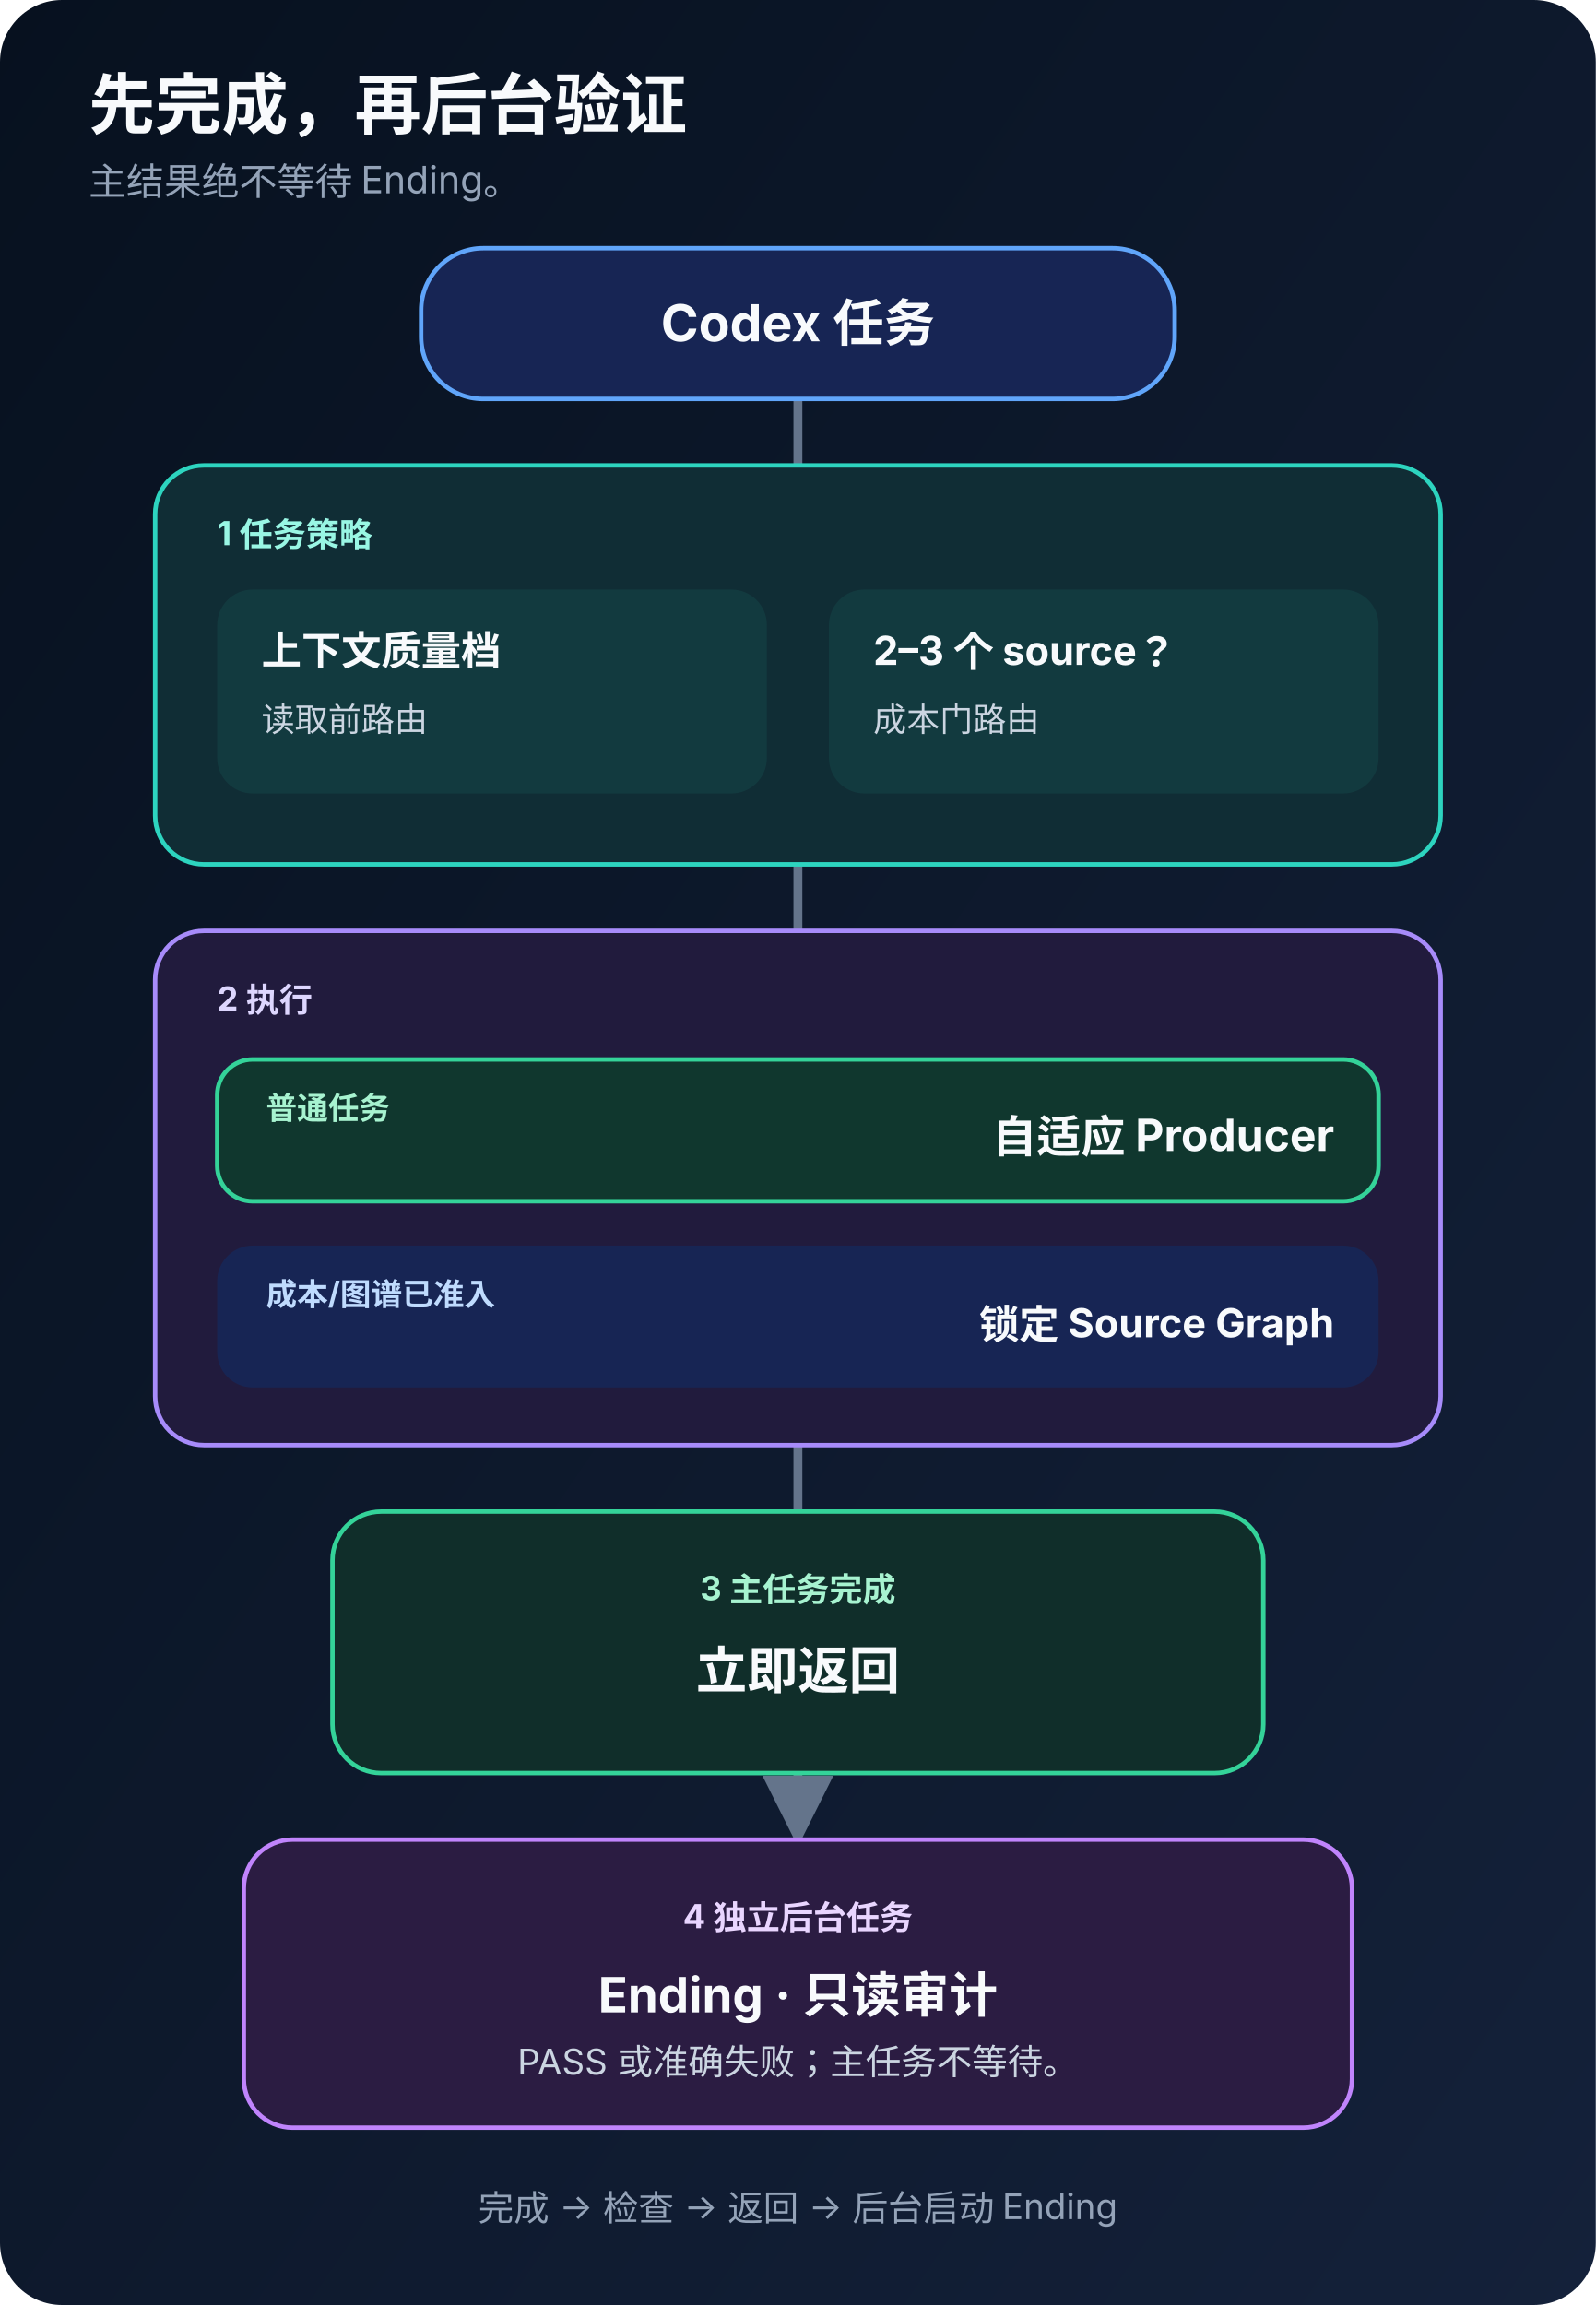
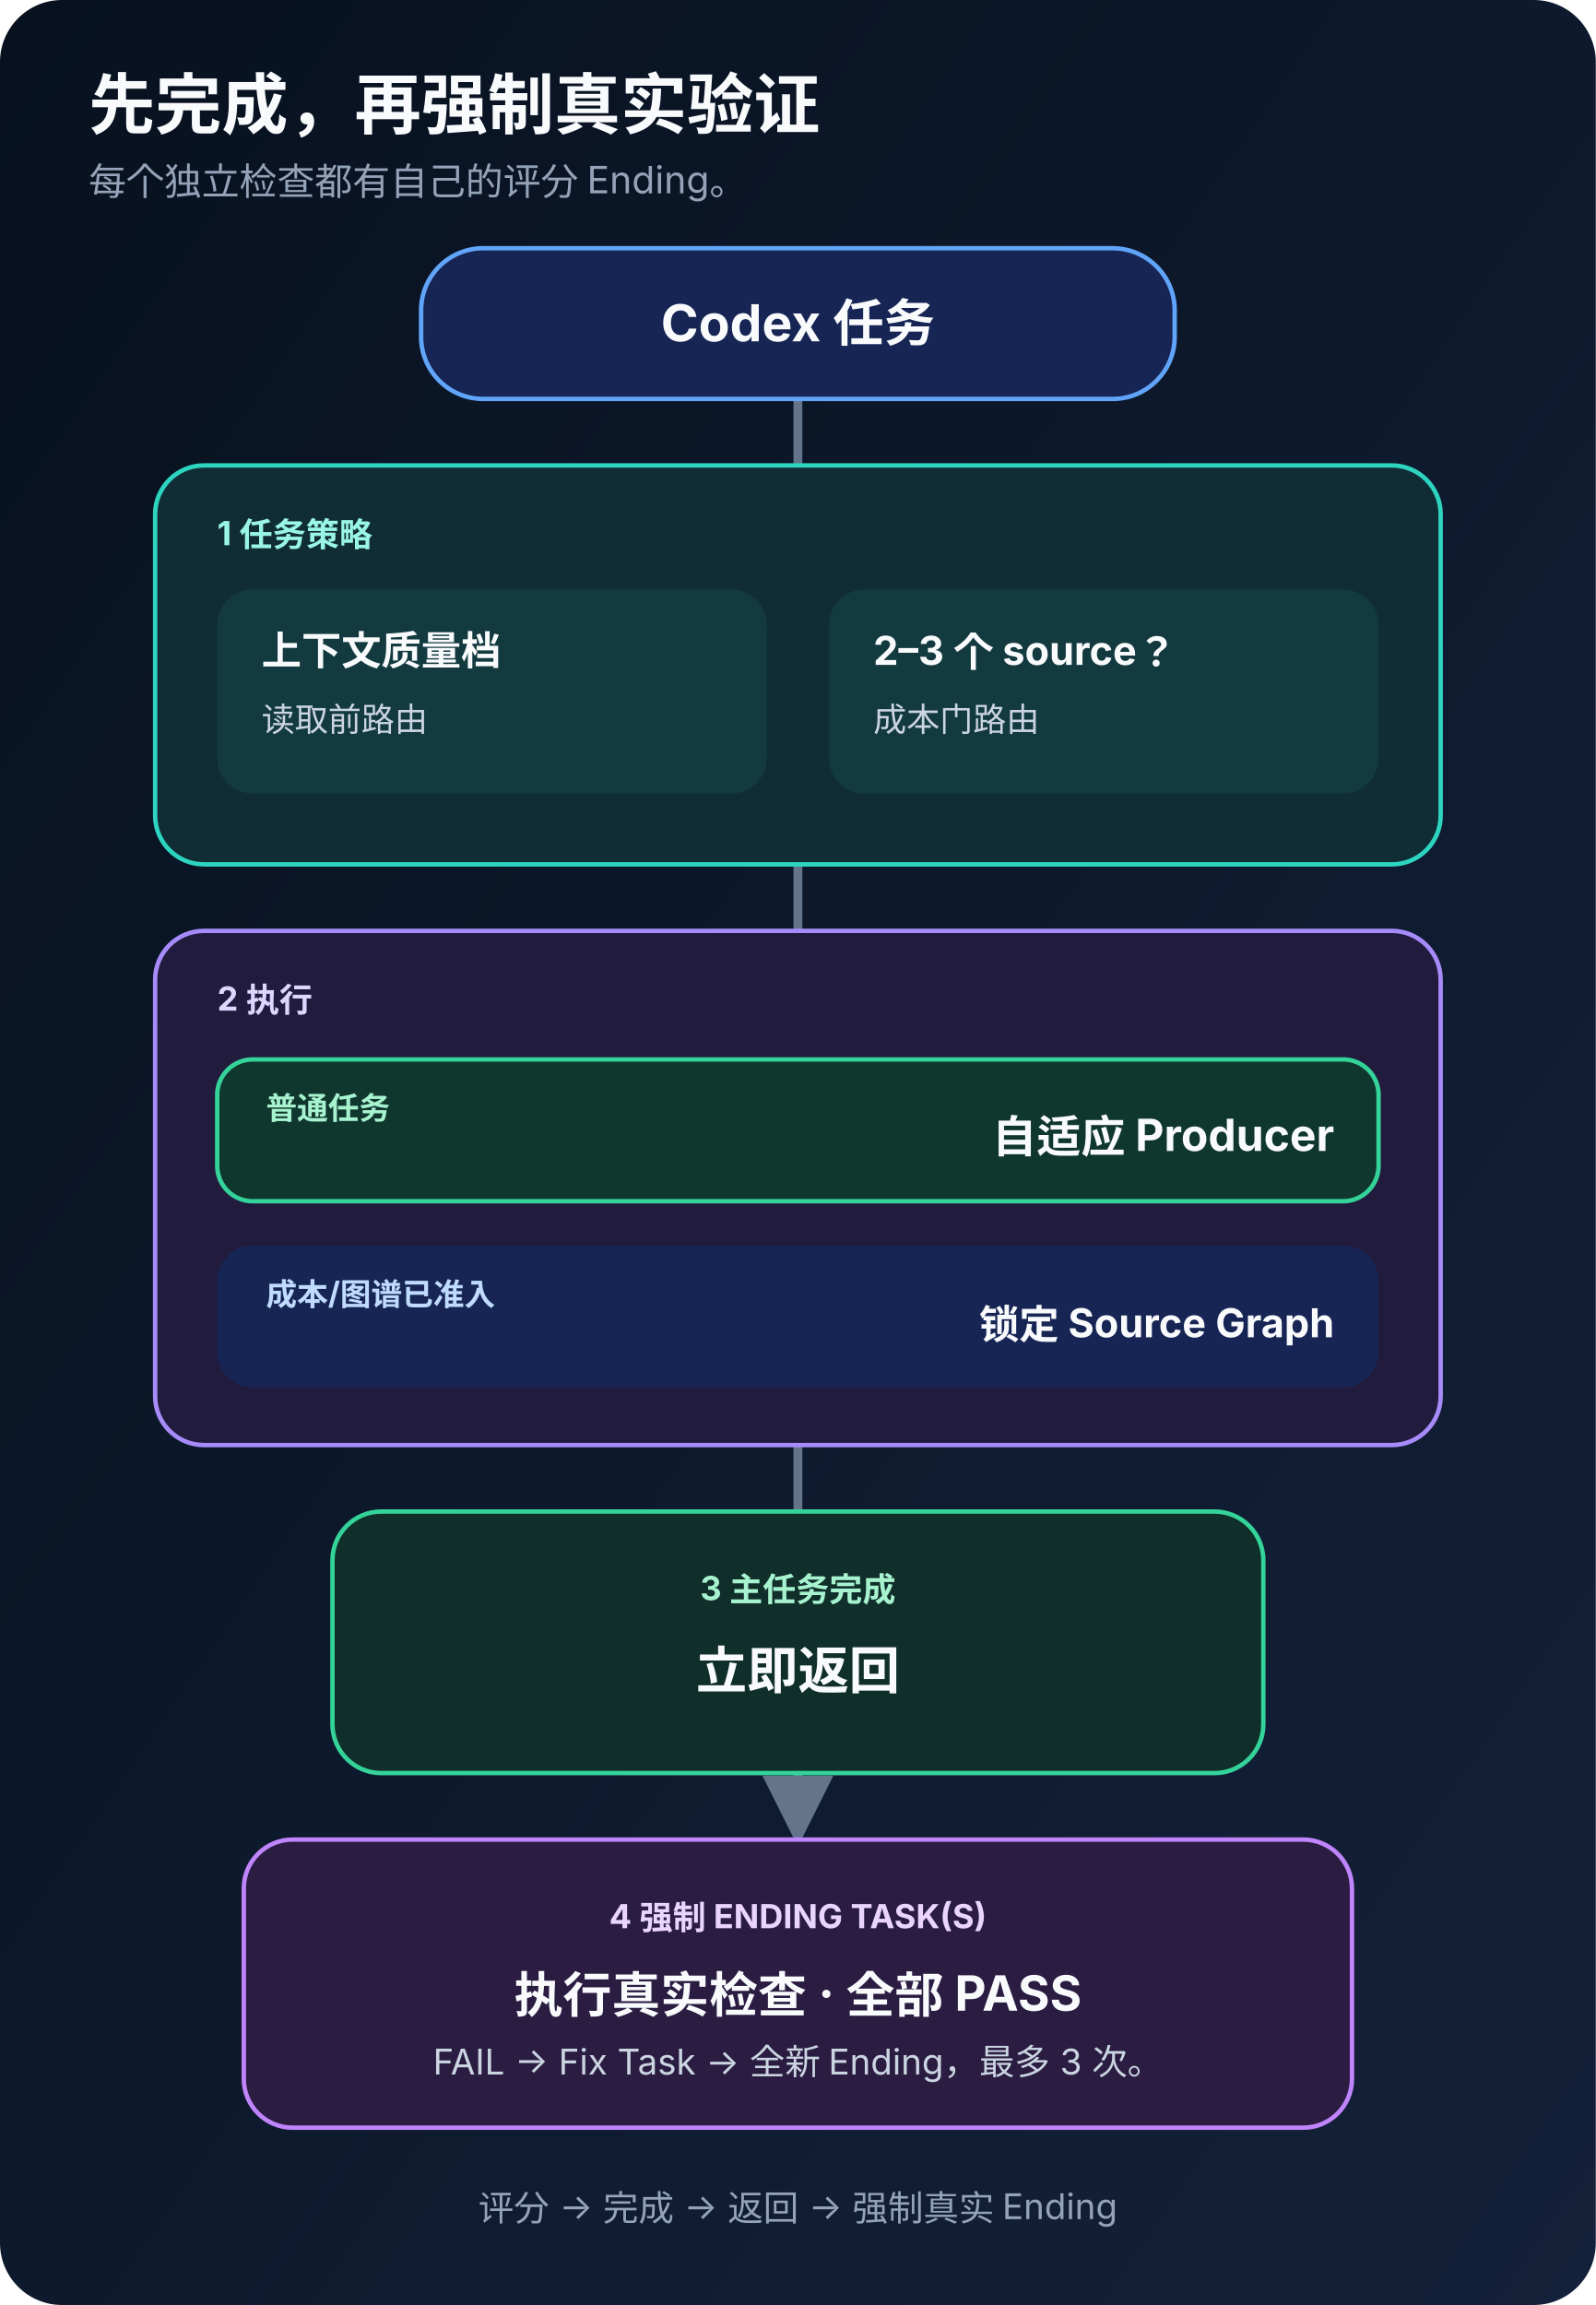
<svg xmlns="http://www.w3.org/2000/svg" width="720" height="1040" viewBox="0 0 720 1040" role="img" aria-labelledby="title desc">
  <defs>
    <linearGradient id="background" x1="0" y1="0" x2="1" y2="1">
      <stop stop-color="#07111f" />
      <stop offset="1" stop-color="#14213a" />
    </linearGradient>
    <marker id="arrow" viewBox="0 0 10 10" refX="9" refY="5" markerWidth="8" markerHeight="8" orient="auto">
      <path d="M0 0 10 5 0 10z" fill="#64748b" />
    </marker>
  </defs>
  <rect width="720" height="1040" rx="28" fill="url(#background)" />
-   <text x="40" y="58" fill="#f8fafc" font-family="-apple-system,BlinkMacSystemFont,'PingFang SC','Segoe UI',sans-serif" font-size="30" font-weight="700">先完成，再后台验证</text>
-   <text x="40" y="88" fill="#94a3b8" font-family="-apple-system,BlinkMacSystemFont,'PingFang SC','Segoe UI',sans-serif" font-size="17">主结果绝不等待 Ending。</text>
+   <text x="40" y="58" fill="#f8fafc" font-family="-apple-system,BlinkMacSystemFont,'PingFang SC','Segoe UI',sans-serif" font-size="30" font-weight="700">先完成，再强制真实验证</text>
+   <text x="40" y="88" fill="#94a3b8" font-family="-apple-system,BlinkMacSystemFont,'PingFang SC','Segoe UI',sans-serif" font-size="17">每个独立检查都有自己的评分 Ending。</text>
  <path d="M360 180V210 M360 390V420 M360 652V682 M360 800V830" fill="none" stroke="#64748b" stroke-width="4" marker-end="url(#arrow)" />
  <rect x="190" y="112" width="340" height="68" rx="28" fill="#172554" stroke="#60a5fa" stroke-width="2" />
  <text x="360" y="154" text-anchor="middle" fill="#f8fafc" font-family="-apple-system,BlinkMacSystemFont,'PingFang SC','Segoe UI',sans-serif" font-size="23" font-weight="700">Codex 任务</text>
  <rect x="70" y="210" width="580" height="180" rx="22" fill="#102d35" stroke="#2dd4bf" stroke-width="2" />
  <text x="98" y="246" fill="#99f6e4" font-family="-apple-system,BlinkMacSystemFont,'PingFang SC','Segoe UI',sans-serif" font-size="15" font-weight="700">1  任务策略</text>
  <rect x="98" y="266" width="248" height="92" rx="16" fill="#123a3f" />
  <text x="118" y="300" fill="#f8fafc" font-family="-apple-system,BlinkMacSystemFont,'PingFang SC','Segoe UI',sans-serif" font-size="18" font-weight="700">上下文质量档</text>
  <text x="118" y="330" fill="#cbd5e1" font-family="-apple-system,BlinkMacSystemFont,'PingFang SC','Segoe UI',sans-serif" font-size="15">读取前路由</text>
  <rect x="374" y="266" width="248" height="92" rx="16" fill="#123a3f" />
  <text x="394" y="300" fill="#f8fafc" font-family="-apple-system,BlinkMacSystemFont,'PingFang SC','Segoe UI',sans-serif" font-size="18" font-weight="700">2–3 个 source？</text>
  <text x="394" y="330" fill="#cbd5e1" font-family="-apple-system,BlinkMacSystemFont,'PingFang SC','Segoe UI',sans-serif" font-size="15">成本门路由</text>
  <rect x="70" y="420" width="580" height="232" rx="22" fill="#211b3d" stroke="#a78bfa" stroke-width="2" />
  <text x="98" y="456" fill="#ddd6fe" font-family="-apple-system,BlinkMacSystemFont,'PingFang SC','Segoe UI',sans-serif" font-size="15" font-weight="700">2  执行</text>
  <rect x="98" y="478" width="524" height="64" rx="16" fill="#10372e" stroke="#34d399" stroke-width="2" />
  <text x="120" y="505" fill="#a7f3d0" font-family="-apple-system,BlinkMacSystemFont,'PingFang SC','Segoe UI',sans-serif" font-size="14" font-weight="700">普通任务</text>
  <text x="602" y="520" text-anchor="end" fill="#f8fafc" font-family="-apple-system,BlinkMacSystemFont,'PingFang SC','Segoe UI',sans-serif" font-size="20" font-weight="700">自适应 Producer</text>
  <rect x="98" y="562" width="524" height="64" rx="16" fill="#172554" />
  <text x="120" y="589" fill="#bfdbfe" font-family="-apple-system,BlinkMacSystemFont,'PingFang SC','Segoe UI',sans-serif" font-size="14" font-weight="700">成本/图谱已准入</text>
  <text x="602" y="604" text-anchor="end" fill="#f8fafc" font-family="-apple-system,BlinkMacSystemFont,'PingFang SC','Segoe UI',sans-serif" font-size="18" font-weight="700">锁定 Source Graph</text>
  <rect x="150" y="682" width="420" height="118" rx="22" fill="#102e2a" stroke="#34d399" stroke-width="2" />
  <text x="360" y="722" text-anchor="middle" fill="#a7f3d0" font-family="-apple-system,BlinkMacSystemFont,'PingFang SC','Segoe UI',sans-serif" font-size="15" font-weight="700">3  主任务完成</text>
  <text x="360" y="762" text-anchor="middle" fill="#f8fafc" font-family="-apple-system,BlinkMacSystemFont,'PingFang SC','Segoe UI',sans-serif" font-size="23" font-weight="700">立即返回</text>
  <rect x="110" y="830" width="500" height="130" rx="22" fill="#2b1c42" stroke="#c084fc" stroke-width="2" />
-   <text x="360" y="870" text-anchor="middle" fill="#e9d5ff" font-family="-apple-system,BlinkMacSystemFont,'PingFang SC','Segoe UI',sans-serif" font-size="15" font-weight="700">4  独立后台任务</text>
-   <text x="360" y="908" text-anchor="middle" fill="#f8fafc" font-family="-apple-system,BlinkMacSystemFont,'PingFang SC','Segoe UI',sans-serif" font-size="22" font-weight="700">Ending · 只读审计</text>
-   <text x="360" y="936" text-anchor="middle" fill="#cbd5e1" font-family="-apple-system,BlinkMacSystemFont,'PingFang SC','Segoe UI',sans-serif" font-size="16">PASS 或准确失败；主任务不等待。</text>
-   <text x="360" y="1002" text-anchor="middle" fill="#94a3b8" font-family="-apple-system,BlinkMacSystemFont,'PingFang SC','Segoe UI',sans-serif" font-size="16">完成 → 检查 → 返回 → 后台启动 Ending</text>
+   <text x="360" y="870" text-anchor="middle" fill="#e9d5ff" font-family="-apple-system,BlinkMacSystemFont,'PingFang SC','Segoe UI',sans-serif" font-size="15" font-weight="700">4  强制 ENDING TASK(S)</text>
+   <text x="360" y="908" text-anchor="middle" fill="#f8fafc" font-family="-apple-system,BlinkMacSystemFont,'PingFang SC','Segoe UI',sans-serif" font-size="22" font-weight="700">执行真实检查 · 全部 PASS</text>
+   <text x="360" y="936" text-anchor="middle" fill="#cbd5e1" font-family="-apple-system,BlinkMacSystemFont,'PingFang SC','Segoe UI',sans-serif" font-size="16">FAIL → Fix Task → 全新 Ending，最多 3 次。</text>
+   <text x="360" y="1002" text-anchor="middle" fill="#94a3b8" font-family="-apple-system,BlinkMacSystemFont,'PingFang SC','Segoe UI',sans-serif" font-size="16">评分 → 完成 → 返回 → 强制真实 Ending</text>
</svg>
